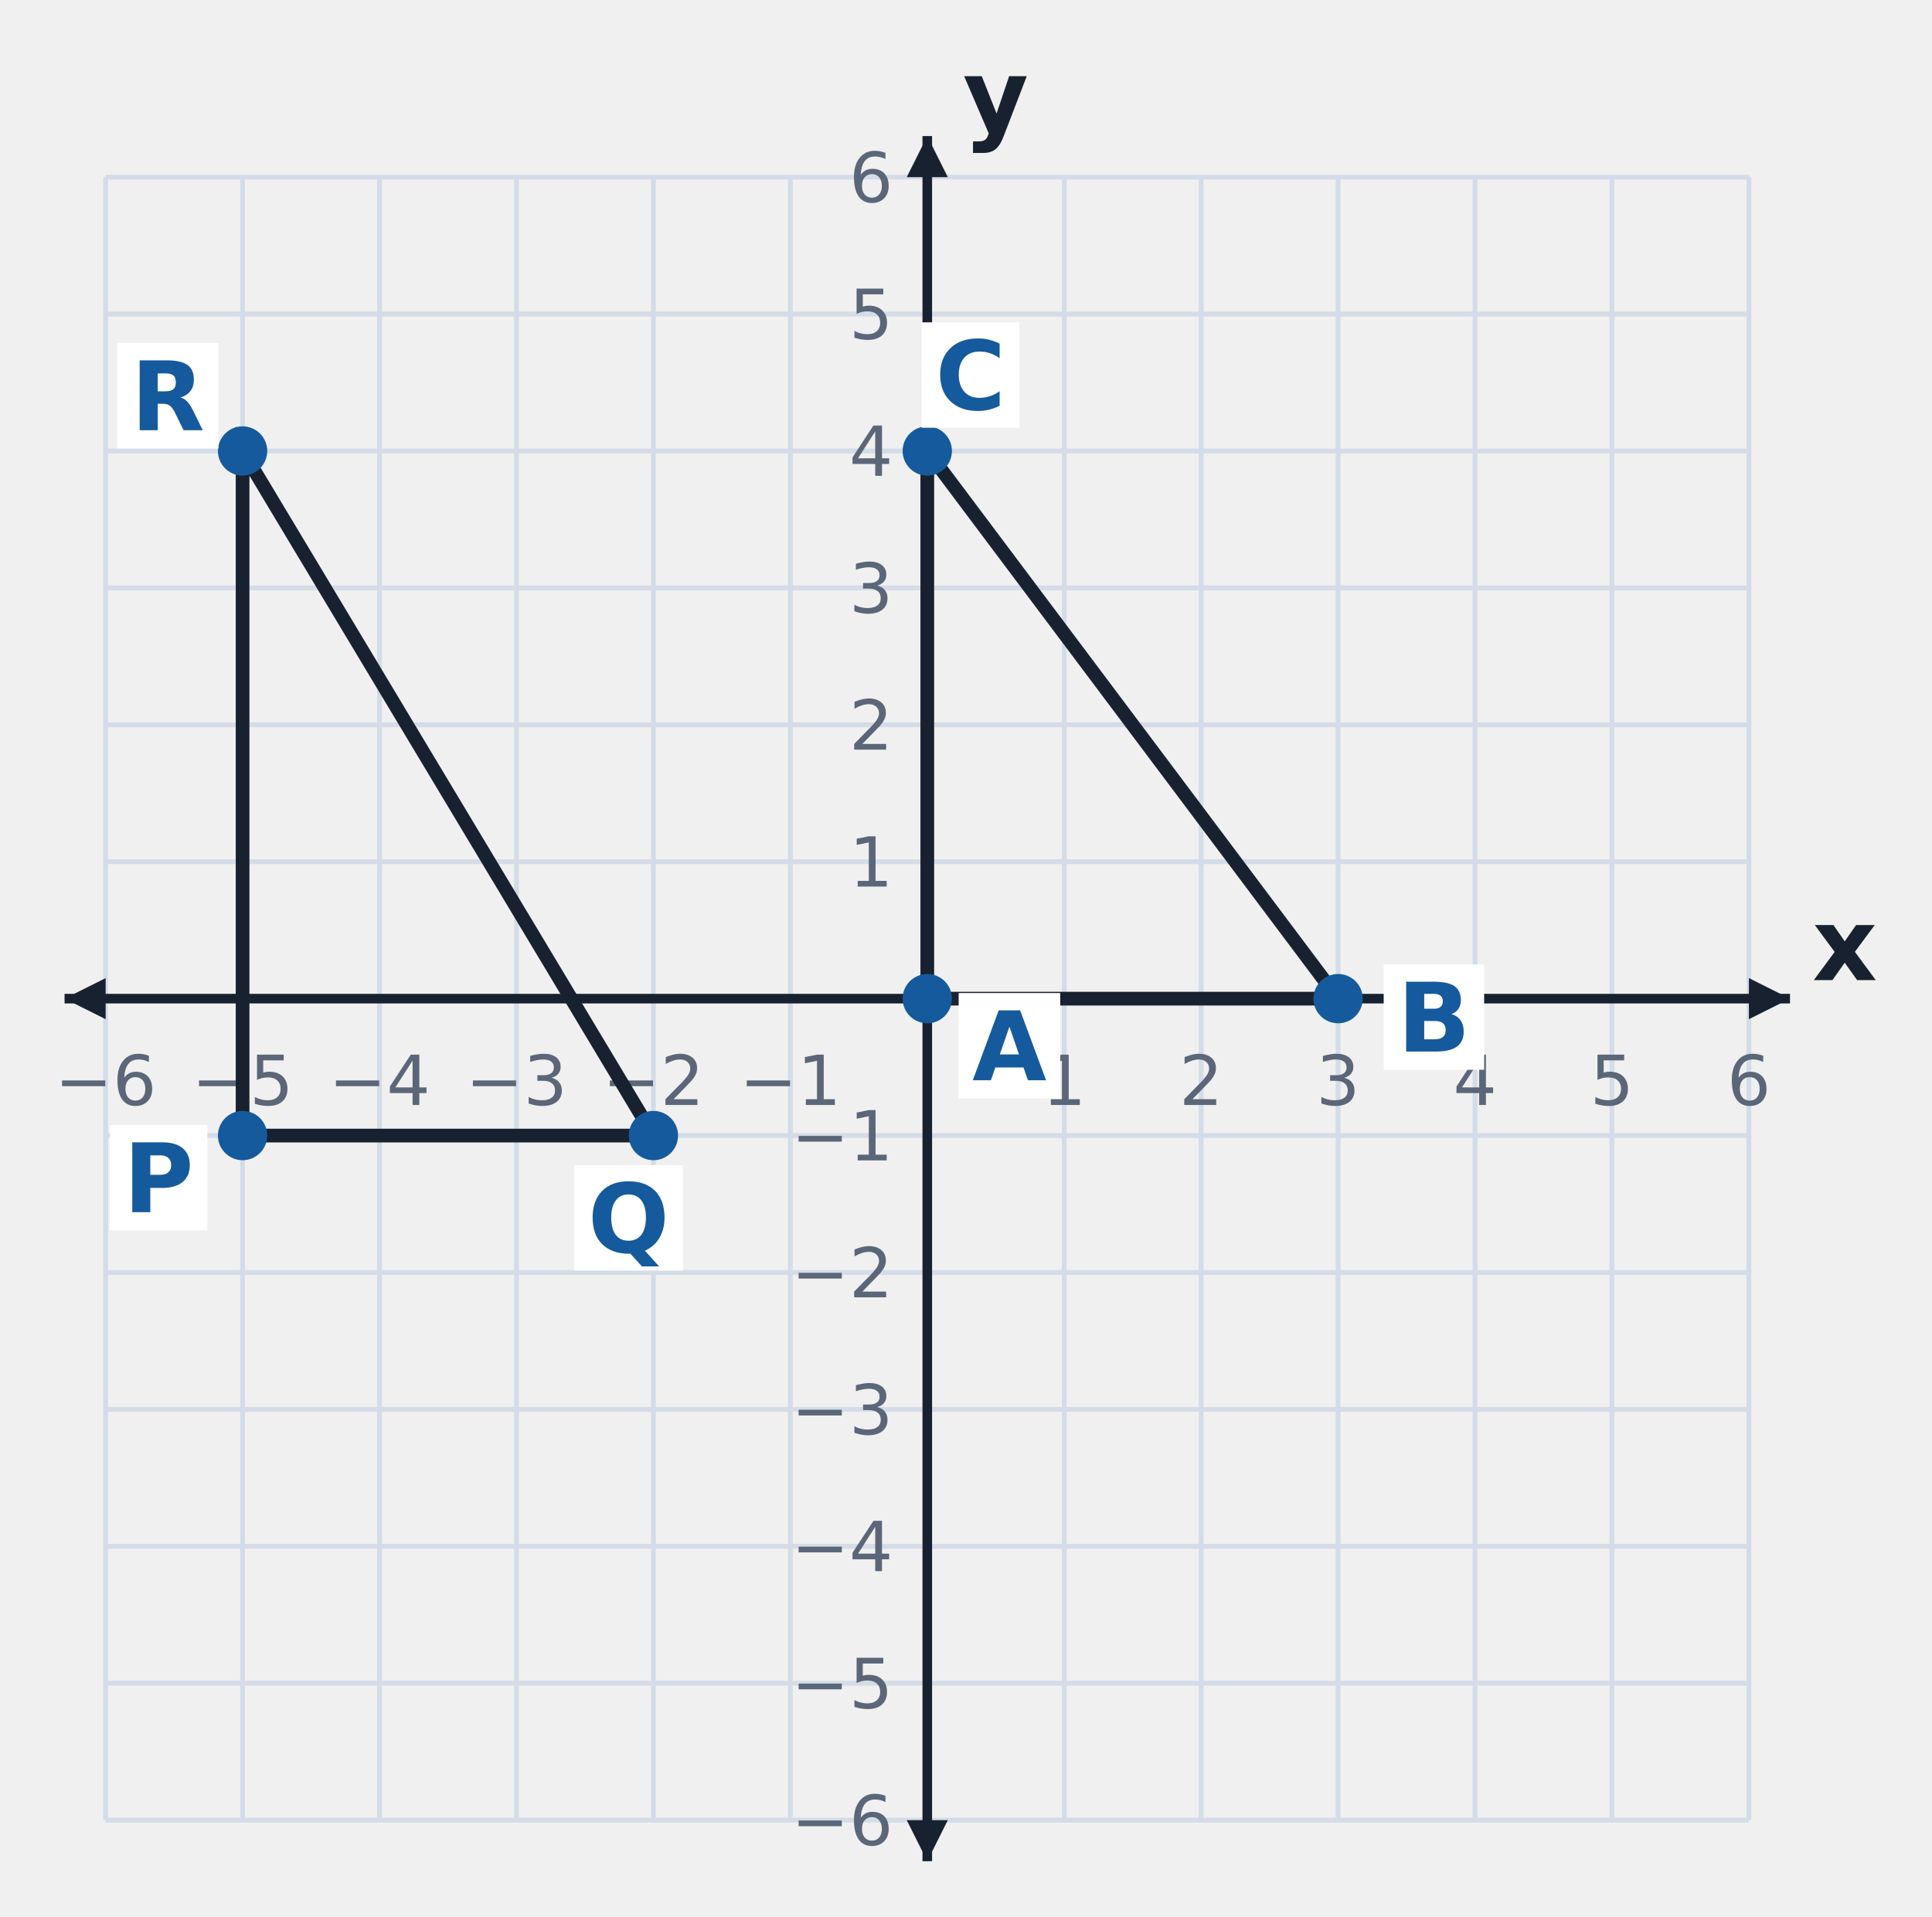
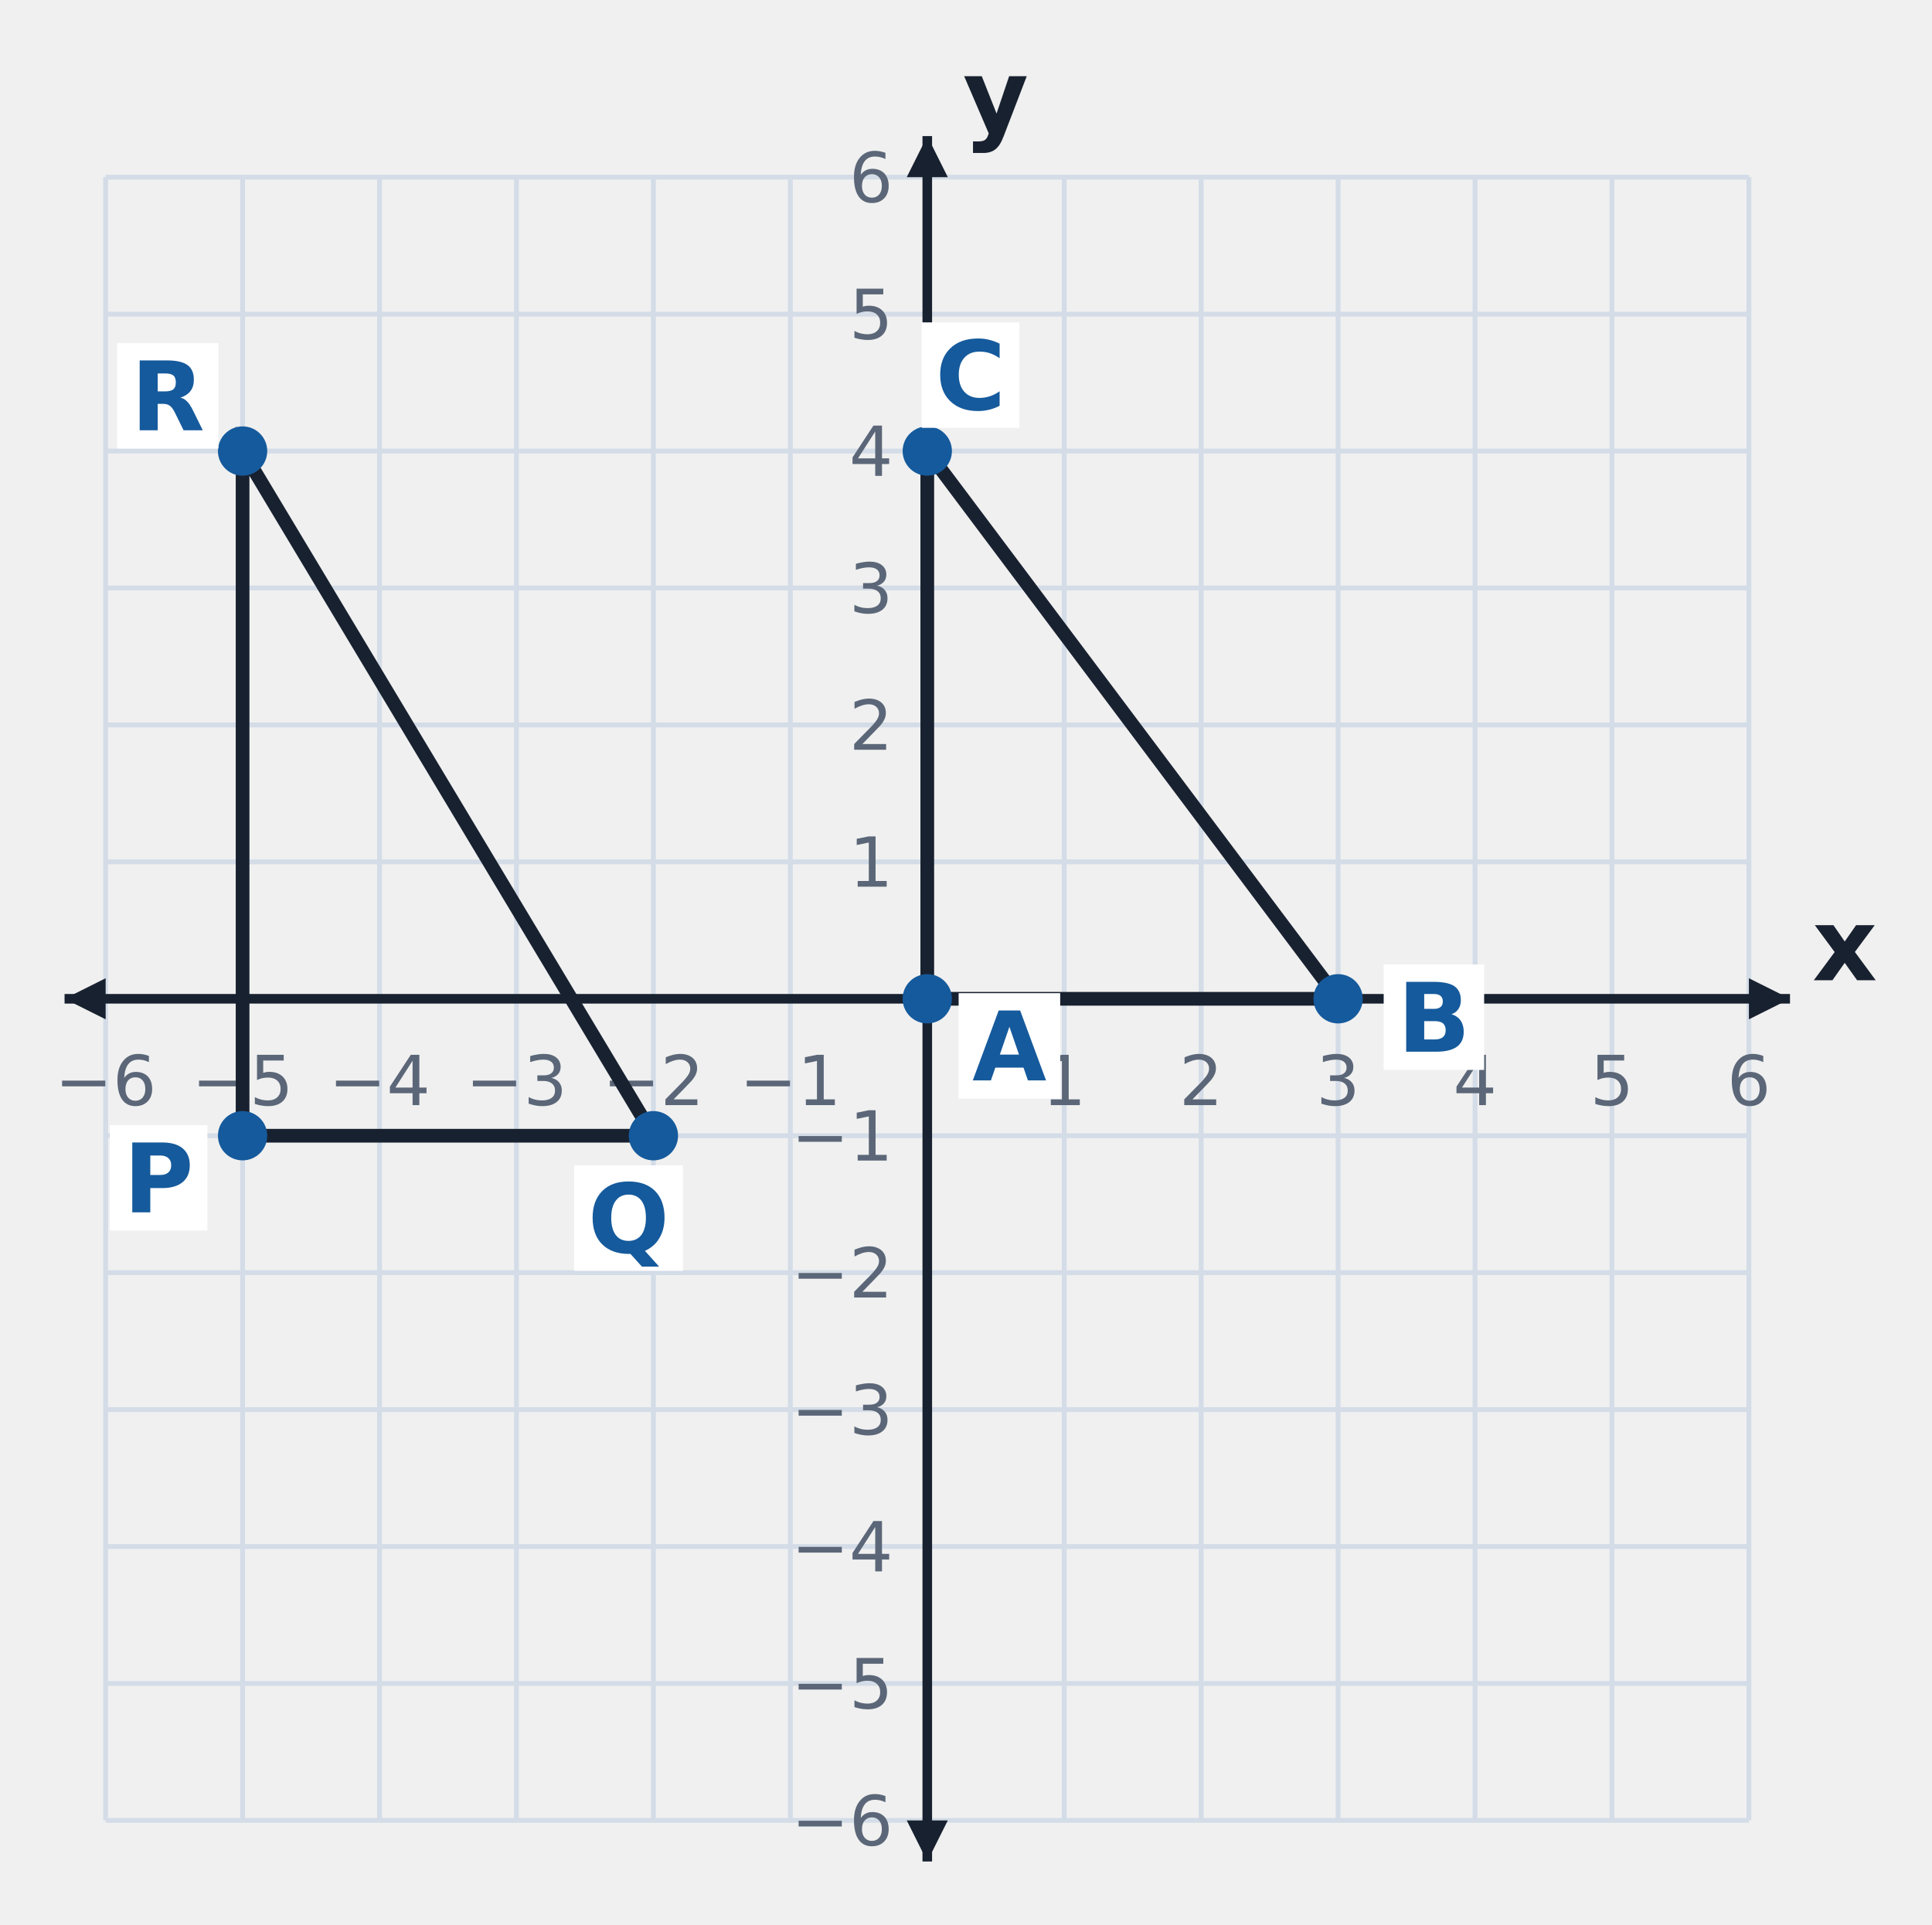
- <svg xmlns="http://www.w3.org/2000/svg" xmlns:xlink="http://www.w3.org/1999/xlink" version="1.1" width="282.17" height="279.927" viewBox="0 0 282.17 279.927">
+ <svg xmlns="http://www.w3.org/2000/svg" xmlns:xlink="http://www.w3.org/1999/xlink" version="1.1" width="282.17" height="281.077" viewBox="0 0 282.17 281.077">
  <defs>
    <clipPath id="clip_1">
-       <path transform="matrix(1,0,0,-1,-68.57043,319.8766)" d="M68.57 39.95H350.741V319.877H68.57Z" clip-rule="evenodd" />
+       <path transform="matrix(1,0,0,-1,-68.57043,319.8766)" d="M68.57 38.8H350.741V319.877H68.57Z" clip-rule="evenodd" />
    </clipPath>
    <path id="font_2_89" d="M.222 .28 .025 .547H.21L.322 .385 .435 .547H.62L.423 .281 .63 0H.445L.322 .173 .2 0H.015L.222 .28Z" />
    <path id="font_2_90" d="M.012 .547H.187L.334 .176 .459 .547H.634L.404-.051C.381-.112 .354-.155 .323-.179 .292-.204 .252-.216 .201-.216H.1V-.101H.155C.184-.101 .206-.096 .219-.086 .233-.077 .243-.06 .251-.036L.256-.021 .012 .547Z" />
    <path id="font_3_1" d="M.106 .355H.732V.272H.106V.355Z" />
    <path id="font_3_24" d="M.33 .403C.286 .403 .251 .388 .225 .358 .199 .328 .186 .286 .186 .233 .186 .181 .199 .14 .225 .109 .251 .079 .286 .063 .33 .063 .374 .063 .409 .079 .435 .109 .461 .14 .474 .181 .474 .233 .474 .286 .461 .328 .435 .358 .409 .388 .374 .403 .33 .403M.526 .713V.623C.501 .635 .476 .644 .451 .65 .426 .656 .401 .659 .376 .659 .311 .659 .261 .637 .227 .593 .192 .549 .173 .483 .168 .394 .187 .422 .211 .444 .24 .459 .269 .474 .301 .481 .336 .481 .409 .481 .467 .459 .51 .415 .552 .37 .573 .31 .573 .233 .573 .159 .551 .098 .507 .053 .463 .008 .404-.015 .33-.015 .246-.015 .181 .018 .137 .082 .092 .147 .07 .241 .07 .364 .07 .479 .097 .571 .152 .639 .207 .708 .28 .742 .372 .742 .397 .742 .422 .74 .447 .735 .472 .73 .499 .723 .526 .713Z" />
    <path id="font_3_23" d="M.108 .729H.495V.646H.198V.468C.213 .473 .227 .476 .241 .479 .256 .481 .27 .482 .284 .482 .366 .482 .43 .46 .478 .415 .525 .371 .549 .31 .549 .234 .549 .155 .524 .094 .476 .051 .427 .007 .358-.015 .269-.015 .238-.015 .207-.012 .176-.007 .144-.002 .111 .006 .077 .017V.116C.106 .1 .137 .088 .168 .08 .199 .072 .232 .068 .267 .068 .323 .068 .368 .083 .401 .113 .434 .143 .45 .183 .45 .234 .45 .285 .434 .325 .401 .355 .368 .385 .323 .399 .267 .399 .241 .399 .214 .396 .188 .391 .162 .385 .135 .376 .108 .363V.729Z" />
    <path id="font_3_22" d="M.378 .643 .129 .254H.378V.643M.352 .729H.476V.254H.58V.172H.476V0H.378V.172H.049V.267L.352 .729Z" />
    <path id="font_3_21" d="M.406 .394C.453 .383 .49 .362 .516 .33 .543 .298 .556 .259 .556 .212 .556 .14 .531 .084 .482 .045 .432 .005 .362-.015 .271-.015 .24-.015 .209-.012 .177-.006 .144 0 .111 .009 .076 .021V.117C.104 .101 .133 .089 .166 .081 .199 .072 .233 .068 .268 .068 .33 .068 .377 .081 .409 .105 .442 .13 .458 .165 .458 .212 .458 .255 .443 .289 .413 .313 .383 .337 .341 .35 .287 .35H.202V.431H.291C.34 .431 .377 .44 .402 .46 .428 .479 .441 .507 .441 .543 .441 .581 .428 .609 .401 .629 .375 .649 .337 .659 .287 .659 .26 .659 .231 .656 .2 .65 .169 .645 .135 .635 .098 .623V.711C.136 .721 .171 .729 .203 .734 .236 .74 .267 .742 .296 .742 .371 .742 .43 .725 .474 .691 .517 .657 .539 .611 .539 .553 .539 .513 .528 .479 .504 .451 .481 .424 .448 .404 .406 .394Z" />
    <path id="font_3_20" d="M.192 .083H.536V0H.073V.083C.111 .122 .162 .174 .226 .239 .291 .304 .332 .346 .348 .365 .38 .401 .402 .431 .414 .455 .427 .48 .433 .504 .433 .528 .433 .567 .42 .598 .392 .623 .365 .647 .33 .659 .286 .659 .255 .659 .223 .654 .188 .643 .154 .632 .117 .616 .078 .594V.693C.118 .709 .155 .722 .189 .73 .224 .738 .256 .742 .284 .742 .36 .742 .42 .723 .465 .686 .51 .648 .532 .597 .532 .534 .532 .504 .527 .476 .515 .449 .504 .422 .484 .39 .454 .354 .446 .345 .42 .317 .376 .272 .333 .227 .271 .164 .192 .083Z" />
    <path id="font_3_19" d="M.124 .083H.285V.64L.11 .604V.694L.284 .729H.383V.083H.544V0H.124V.083Z" />
    <path id="font_2_34" d="M.534 .133H.24L.194 0H.005L.275 .729H.499L.769 0H.58L.534 .133M.287 .269H.487L.387 .559 .287 .269Z" />
    <path id="font_2_35" d="M.384 .447C.413 .447 .436 .454 .451 .467 .466 .48 .474 .499 .474 .524 .474 .549 .466 .569 .451 .582 .436 .595 .413 .602 .384 .602H.28V.447H.384M.39 .128C.428 .128 .456 .136 .475 .152 .494 .168 .504 .192 .504 .224 .504 .256 .494 .28 .476 .296 .457 .311 .428 .319 .39 .319H.28V.128H.39M.565 .391C.605 .379 .637 .357 .659 .326 .681 .294 .692 .255 .692 .209 .692 .139 .668 .086 .621 .052 .573 .017 .501 0 .404 0H.092V.729H.374C.475 .729 .549 .714 .594 .684 .639 .653 .662 .604 .662 .537 .662 .501 .654 .471 .637 .446 .621 .421 .597 .403 .565 .391Z" />
    <path id="font_2_36" d="M.67 .04C.635 .022 .599 .008 .562-.001 .525-.01 .486-.015 .445-.015 .323-.015 .227 .019 .156 .087 .085 .155 .05 .247 .05 .364 .05 .48 .085 .572 .156 .64 .227 .708 .323 .742 .445 .742 .486 .742 .525 .738 .562 .728 .599 .719 .635 .706 .67 .688V.536C.635 .56 .601 .578 .567 .589 .533 .6 .497 .605 .46 .605 .393 .605 .34 .584 .302 .541 .263 .498 .244 .439 .244 .364 .244 .288 .263 .229 .302 .186 .34 .144 .393 .122 .46 .122 .497 .122 .533 .128 .567 .139 .601 .15 .635 .167 .67 .191V.04Z" />
    <path id="font_2_49" d="M.092 .729H.404C.497 .729 .568 .709 .617 .668 .667 .626 .692 .568 .692 .491 .692 .415 .667 .356 .617 .315 .568 .274 .497 .253 .404 .253H.28V0H.092V.729M.28 .593V.39H.384C.42 .39 .448 .398 .468 .416 .488 .434 .498 .459 .498 .491 .498 .524 .488 .549 .468 .566 .448 .584 .42 .593 .384 .593H.28Z" />
    <path id="font_2_50" d="M.445-.014H.43C.31-.014 .217 .02 .15 .086 .083 .152 .05 .245 .05 .364 .05 .482 .083 .574 .15 .642 .216 .709 .308 .742 .425 .742 .543 .742 .635 .709 .701 .643 .767 .576 .8 .483 .8 .364 .8 .281 .782 .211 .747 .152 .712 .092 .662 .048 .596 .018L.743-.146H.564L.445-.014M.425 .605C.368 .605 .323 .584 .292 .542 .26 .5 .244 .44 .244 .364 .244 .285 .26 .226 .291 .184 .321 .143 .366 .122 .425 .122 .482 .122 .527 .143 .559 .185 .59 .228 .606 .287 .606 .364 .606 .44 .59 .5 .559 .542 .527 .584 .482 .605 .425 .605Z" />
    <path id="font_2_51" d="M.359 .406C.398 .406 .427 .414 .444 .428 .461 .443 .469 .467 .469 .5 .469 .533 .461 .557 .444 .571 .427 .586 .398 .593 .359 .593H.28V.406H.359M.28 .276V0H.092V.729H.379C.475 .729 .545 .713 .59 .681 .635 .649 .657 .598 .657 .528 .657 .48 .646 .441 .622 .41 .599 .379 .564 .356 .517 .341 .543 .335 .566 .322 .586 .301 .607 .281 .627 .249 .648 .207L.75 0H.55L.461 .181C.443 .218 .425 .243 .406 .256 .388 .27 .364 .276 .333 .276H.28Z" />
  </defs>
  <g clip-path="url(#clip_1)">
    <path transform="matrix(1,0,0,-1,-68.57043,319.8766)" stroke-width=".7" stroke-linecap="butt" stroke-miterlimit="10" stroke-linejoin="miter" fill="none" stroke="#d3dce7" d="M84 54V294" />
    <path transform="matrix(1,0,0,-1,-68.57043,319.8766)" stroke-width=".7" stroke-linecap="butt" stroke-miterlimit="10" stroke-linejoin="miter" fill="none" stroke="#d3dce7" d="M104 54V294" />
    <path transform="matrix(1,0,0,-1,-68.57043,319.8766)" stroke-width=".7" stroke-linecap="butt" stroke-miterlimit="10" stroke-linejoin="miter" fill="none" stroke="#d3dce7" d="M124 54V294" />
    <path transform="matrix(1,0,0,-1,-68.57043,319.8766)" stroke-width=".7" stroke-linecap="butt" stroke-miterlimit="10" stroke-linejoin="miter" fill="none" stroke="#d3dce7" d="M144 54V294" />
    <path transform="matrix(1,0,0,-1,-68.57043,319.8766)" stroke-width=".7" stroke-linecap="butt" stroke-miterlimit="10" stroke-linejoin="miter" fill="none" stroke="#d3dce7" d="M164 54V294" />
    <path transform="matrix(1,0,0,-1,-68.57043,319.8766)" stroke-width=".7" stroke-linecap="butt" stroke-miterlimit="10" stroke-linejoin="miter" fill="none" stroke="#d3dce7" d="M184 54V294" />
    <path transform="matrix(1,0,0,-1,-68.57043,319.8766)" stroke-width=".7" stroke-linecap="butt" stroke-miterlimit="10" stroke-linejoin="miter" fill="none" stroke="#d3dce7" d="M204 54V294" />
    <path transform="matrix(1,0,0,-1,-68.57043,319.8766)" stroke-width=".7" stroke-linecap="butt" stroke-miterlimit="10" stroke-linejoin="miter" fill="none" stroke="#d3dce7" d="M224 54V294" />
    <path transform="matrix(1,0,0,-1,-68.57043,319.8766)" stroke-width=".7" stroke-linecap="butt" stroke-miterlimit="10" stroke-linejoin="miter" fill="none" stroke="#d3dce7" d="M244 54V294" />
    <path transform="matrix(1,0,0,-1,-68.57043,319.8766)" stroke-width=".7" stroke-linecap="butt" stroke-miterlimit="10" stroke-linejoin="miter" fill="none" stroke="#d3dce7" d="M264 54V294" />
    <path transform="matrix(1,0,0,-1,-68.57043,319.8766)" stroke-width=".7" stroke-linecap="butt" stroke-miterlimit="10" stroke-linejoin="miter" fill="none" stroke="#d3dce7" d="M284 54V294" />
    <path transform="matrix(1,0,0,-1,-68.57043,319.8766)" stroke-width=".7" stroke-linecap="butt" stroke-miterlimit="10" stroke-linejoin="miter" fill="none" stroke="#d3dce7" d="M304 54V294" />
    <path transform="matrix(1,0,0,-1,-68.57043,319.8766)" stroke-width=".7" stroke-linecap="butt" stroke-miterlimit="10" stroke-linejoin="miter" fill="none" stroke="#d3dce7" d="M324 54V294" />
    <path transform="matrix(1,0,0,-1,-68.57043,319.8766)" stroke-width=".7" stroke-linecap="butt" stroke-miterlimit="10" stroke-linejoin="miter" fill="none" stroke="#d3dce7" d="M84 54H324" />
    <path transform="matrix(1,0,0,-1,-68.57043,319.8766)" stroke-width=".7" stroke-linecap="butt" stroke-miterlimit="10" stroke-linejoin="miter" fill="none" stroke="#d3dce7" d="M84 74H324" />
    <path transform="matrix(1,0,0,-1,-68.57043,319.8766)" stroke-width=".7" stroke-linecap="butt" stroke-miterlimit="10" stroke-linejoin="miter" fill="none" stroke="#d3dce7" d="M84 94H324" />
    <path transform="matrix(1,0,0,-1,-68.57043,319.8766)" stroke-width=".7" stroke-linecap="butt" stroke-miterlimit="10" stroke-linejoin="miter" fill="none" stroke="#d3dce7" d="M84 114H324" />
    <path transform="matrix(1,0,0,-1,-68.57043,319.8766)" stroke-width=".7" stroke-linecap="butt" stroke-miterlimit="10" stroke-linejoin="miter" fill="none" stroke="#d3dce7" d="M84 134H324" />
    <path transform="matrix(1,0,0,-1,-68.57043,319.8766)" stroke-width=".7" stroke-linecap="butt" stroke-miterlimit="10" stroke-linejoin="miter" fill="none" stroke="#d3dce7" d="M84 154H324" />
    <path transform="matrix(1,0,0,-1,-68.57043,319.8766)" stroke-width=".7" stroke-linecap="butt" stroke-miterlimit="10" stroke-linejoin="miter" fill="none" stroke="#d3dce7" d="M84 174H324" />
    <path transform="matrix(1,0,0,-1,-68.57043,319.8766)" stroke-width=".7" stroke-linecap="butt" stroke-miterlimit="10" stroke-linejoin="miter" fill="none" stroke="#d3dce7" d="M84 194H324" />
    <path transform="matrix(1,0,0,-1,-68.57043,319.8766)" stroke-width=".7" stroke-linecap="butt" stroke-miterlimit="10" stroke-linejoin="miter" fill="none" stroke="#d3dce7" d="M84 214H324" />
    <path transform="matrix(1,0,0,-1,-68.57043,319.8766)" stroke-width=".7" stroke-linecap="butt" stroke-miterlimit="10" stroke-linejoin="miter" fill="none" stroke="#d3dce7" d="M84 234H324" />
    <path transform="matrix(1,0,0,-1,-68.57043,319.8766)" stroke-width=".7" stroke-linecap="butt" stroke-miterlimit="10" stroke-linejoin="miter" fill="none" stroke="#d3dce7" d="M84 254H324" />
    <path transform="matrix(1,0,0,-1,-68.57043,319.8766)" stroke-width=".7" stroke-linecap="butt" stroke-miterlimit="10" stroke-linejoin="miter" fill="none" stroke="#d3dce7" d="M84 274H324" />
    <path transform="matrix(1,0,0,-1,-68.57043,319.8766)" stroke-width=".7" stroke-linecap="butt" stroke-miterlimit="10" stroke-linejoin="miter" fill="none" stroke="#d3dce7" d="M84 294H324" />
    <path transform="matrix(1,0,0,-1,-68.57043,319.8766)" stroke-width="1.4" stroke-linecap="butt" stroke-miterlimit="10" stroke-linejoin="miter" fill="none" stroke="#18212f" d="M78 174H330" />
    <path transform="matrix(1,0,0,-1,-68.57043,319.8766)" d="M330 174 324 177V171Z" fill="#18212f" fill-rule="evenodd" />
    <path transform="matrix(1,0,0,-1,-68.57043,319.8766)" d="M78 174 84 171V177Z" fill="#18212f" fill-rule="evenodd" />
    <use data-text="x" xlink:href="#font_2_89" transform="matrix(14.7,0,0,-14.7,264.6887,143.1686)" fill="#18212f" />
    <path transform="matrix(1,0,0,-1,-68.57043,319.8766)" stroke-width="1.4" stroke-linecap="butt" stroke-miterlimit="10" stroke-linejoin="miter" fill="none" stroke="#18212f" d="M204 48V300" />
    <path transform="matrix(1,0,0,-1,-68.57043,319.8766)" d="M204 300 201 294H207Z" fill="#18212f" fill-rule="evenodd" />
    <path transform="matrix(1,0,0,-1,-68.57043,319.8766)" d="M204 48 207 54H201Z" fill="#18212f" fill-rule="evenodd" />
    <use data-text="y" xlink:href="#font_2_90" transform="matrix(14.7,0,0,-14.7,140.6385,19.16855)" fill="#18212f" />
    <use data-text="−" xlink:href="#font_3_1" transform="matrix(10.08,0,0,-10.08,8,161.4053)" fill="#5b6778" />
    <use data-text="6" xlink:href="#font_3_24" transform="matrix(10.08,0,0,-10.08,16.44704,161.4053)" fill="#5b6778" />
    <use data-text="−" xlink:href="#font_3_1" transform="matrix(10.08,0,0,-10.08,28,161.4053)" fill="#5b6778" />
    <use data-text="5" xlink:href="#font_3_23" transform="matrix(10.08,0,0,-10.08,36.44705,161.4053)" fill="#5b6778" />
    <use data-text="−" xlink:href="#font_3_1" transform="matrix(10.08,0,0,-10.08,47.99997,161.4053)" fill="#5b6778" />
    <use data-text="4" xlink:href="#font_3_22" transform="matrix(10.08,0,0,-10.08,56.44702,161.4053)" fill="#5b6778" />
    <use data-text="−" xlink:href="#font_3_1" transform="matrix(10.08,0,0,-10.08,67.99998,161.4053)" fill="#5b6778" />
    <use data-text="3" xlink:href="#font_3_21" transform="matrix(10.08,0,0,-10.08,76.44702,161.4053)" fill="#5b6778" />
    <use data-text="−" xlink:href="#font_3_1" transform="matrix(10.08,0,0,-10.08,87.99998,161.4053)" fill="#5b6778" />
    <use data-text="2" xlink:href="#font_3_20" transform="matrix(10.08,0,0,-10.08,96.44702,161.4053)" fill="#5b6778" />
    <use data-text="−" xlink:href="#font_3_1" transform="matrix(10.08,0,0,-10.08,108,161.4053)" fill="#5b6778" />
    <use data-text="1" xlink:href="#font_3_19" transform="matrix(10.08,0,0,-10.08,116.447,161.4053)" fill="#5b6778" />
    <use data-text="1" xlink:href="#font_3_19" transform="matrix(10.08,0,0,-10.08,152.223,161.4053)" fill="#5b6778" />
    <use data-text="2" xlink:href="#font_3_20" transform="matrix(10.08,0,0,-10.08,172.223,161.4053)" fill="#5b6778" />
    <use data-text="3" xlink:href="#font_3_21" transform="matrix(10.08,0,0,-10.08,192.223,161.4053)" fill="#5b6778" />
    <use data-text="4" xlink:href="#font_3_22" transform="matrix(10.08,0,0,-10.08,212.223,161.4053)" fill="#5b6778" />
    <use data-text="5" xlink:href="#font_3_23" transform="matrix(10.08,0,0,-10.08,232.223,161.4053)" fill="#5b6778" />
    <use data-text="6" xlink:href="#font_3_24" transform="matrix(10.08,0,0,-10.08,252.223,161.4053)" fill="#5b6778" />
    <use data-text="−" xlink:href="#font_3_1" transform="matrix(10.08,0,0,-10.08,115.5705,269.5054)" fill="#5b6778" />
    <use data-text="6" xlink:href="#font_3_24" transform="matrix(10.08,0,0,-10.08,124.0175,269.5054)" fill="#5b6778" />
    <use data-text="−" xlink:href="#font_3_1" transform="matrix(10.08,0,0,-10.08,115.5705,249.5054)" fill="#5b6778" />
    <use data-text="5" xlink:href="#font_3_23" transform="matrix(10.08,0,0,-10.08,124.0175,249.5054)" fill="#5b6778" />
    <use data-text="−" xlink:href="#font_3_1" transform="matrix(10.08,0,0,-10.08,115.5705,229.5054)" fill="#5b6778" />
    <use data-text="4" xlink:href="#font_3_22" transform="matrix(10.08,0,0,-10.08,124.0175,229.5054)" fill="#5b6778" />
    <use data-text="−" xlink:href="#font_3_1" transform="matrix(10.08,0,0,-10.08,115.5705,209.5054)" fill="#5b6778" />
    <use data-text="3" xlink:href="#font_3_21" transform="matrix(10.08,0,0,-10.08,124.0175,209.5054)" fill="#5b6778" />
    <use data-text="−" xlink:href="#font_3_1" transform="matrix(10.08,0,0,-10.08,115.5705,189.5054)" fill="#5b6778" />
    <use data-text="2" xlink:href="#font_3_20" transform="matrix(10.08,0,0,-10.08,124.0175,189.5054)" fill="#5b6778" />
    <use data-text="−" xlink:href="#font_3_1" transform="matrix(10.08,0,0,-10.08,115.5705,169.5054)" fill="#5b6778" />
    <use data-text="1" xlink:href="#font_3_19" transform="matrix(10.08,0,0,-10.08,124.0175,169.5054)" fill="#5b6778" />
    <use data-text="1" xlink:href="#font_3_19" transform="matrix(10.08,0,0,-10.08,124.0164,129.5054)" fill="#5b6778" />
    <use data-text="2" xlink:href="#font_3_20" transform="matrix(10.08,0,0,-10.08,124.0164,109.5054)" fill="#5b6778" />
    <use data-text="3" xlink:href="#font_3_21" transform="matrix(10.08,0,0,-10.08,124.0164,89.50536)" fill="#5b6778" />
    <use data-text="4" xlink:href="#font_3_22" transform="matrix(10.08,0,0,-10.08,124.0164,69.50536)" fill="#5b6778" />
    <use data-text="5" xlink:href="#font_3_23" transform="matrix(10.08,0,0,-10.08,124.0164,49.50537)" fill="#5b6778" />
    <use data-text="6" xlink:href="#font_3_24" transform="matrix(10.08,0,0,-10.08,124.0164,29.50537)" fill="#5b6778" />
    <path transform="matrix(1,0,0,-1,-68.57043,319.8766)" stroke-width="2" stroke-linecap="butt" stroke-miterlimit="10" stroke-linejoin="miter" fill="none" stroke="#18212f" d="M204 174H264L204 254Z" />
    <path transform="matrix(1,0,0,-1,-68.57043,319.8766)" stroke-width="2" stroke-linecap="butt" stroke-miterlimit="10" stroke-linejoin="miter" fill="none" stroke="#18212f" d="M104 154H164L104 254Z" />
    <path transform="matrix(1,0,0,-1,-68.57043,319.8766)" d="M207.6 174C207.6 175.988 205.988 177.6 204 177.6 202.012 177.6 200.4 175.988 200.4 174 200.4 172.012 202.012 170.4 204 170.4 205.988 170.4 207.6 172.012 207.6 174" fill="#155a9c" fill-rule="evenodd" />
    <path transform="matrix(1,0,0,-1,-68.57043,319.8766)" d="M208.579 159.422H223.414V174.822H208.579Z" fill="#ffffff" fill-rule="evenodd" />
    <use data-text="A" xlink:href="#font_2_34" transform="matrix(14,0,0,-14,142.0082,157.7949)" fill="#155a9c" />
    <path transform="matrix(1,0,0,-1,-68.57043,319.8766)" d="M267.6 174C267.6 175.988 265.988 177.6 264 177.6 262.012 177.6 260.4 175.988 260.4 174 260.4 172.012 262.012 170.4 264 170.4 265.988 170.4 267.6 172.012 267.6 174" fill="#155a9c" fill-rule="evenodd" />
    <path transform="matrix(1,0,0,-1,-68.57043,319.8766)" d="M270.659 163.61H285.329V179.01H270.659Z" fill="#ffffff" fill-rule="evenodd" />
    <use data-text="B" xlink:href="#font_2_35" transform="matrix(14,0,0,-14,204.0882,153.6065)" fill="#155a9c" />
    <path transform="matrix(1,0,0,-1,-68.57043,319.8766)" d="M207.6 254C207.6 255.988 205.988 257.6 204 257.6 202.012 257.6 200.4 255.988 200.4 254 200.4 252.012 202.012 250.4 204 250.4 205.988 250.4 207.6 252.012 207.6 254" fill="#155a9c" fill-rule="evenodd" />
    <path transform="matrix(1,0,0,-1,-68.57043,319.8766)" d="M203.185 257.391H217.46V272.791H203.185Z" fill="#ffffff" fill-rule="evenodd" />
    <use data-text="C" xlink:href="#font_2_36" transform="matrix(14,0,0,-14,136.6147,59.82565)" fill="#155a9c" />
    <path transform="matrix(1,0,0,-1,-68.57043,319.8766)" d="M107.6 154C107.6 155.988 105.988 157.6 104 157.6 102.012 157.6 100.4 155.988 100.4 154 100.4 152.012 102.012 150.4 104 150.4 105.988 150.4 107.6 152.012 107.6 154" fill="#155a9c" fill-rule="evenodd" />
    <path transform="matrix(1,0,0,-1,-68.57043,319.8766)" d="M84.601 140.148H98.862V155.548H84.601Z" fill="#ffffff" fill-rule="evenodd" />
    <use data-text="P" xlink:href="#font_2_49" transform="matrix(14,0,0,-14,18.0306,177.0686)" fill="#155a9c" />
    <path transform="matrix(1,0,0,-1,-68.57043,319.8766)" d="M167.6 154C167.6 155.988 165.988 157.6 164 157.6 162.012 157.6 160.4 155.988 160.4 154 160.4 152.012 162.012 150.4 164 150.4 165.988 150.4 167.6 152.012 167.6 154" fill="#155a9c" fill-rule="evenodd" />
    <path transform="matrix(1,0,0,-1,-68.57043,319.8766)" d="M152.423 134.27H168.325V149.67H152.423Z" fill="#ffffff" fill-rule="evenodd" />
    <use data-text="Q" xlink:href="#font_2_50" transform="matrix(14,0,0,-14,85.85278,182.9463)" fill="#155a9c" />
    <path transform="matrix(1,0,0,-1,-68.57043,319.8766)" d="M107.6 254C107.6 255.988 105.988 257.6 104 257.6 102.012 257.6 100.4 255.988 100.4 254 100.4 252.012 102.012 250.4 104 250.4 105.988 250.4 107.6 252.012 107.6 254" fill="#155a9c" fill-rule="evenodd" />
    <path transform="matrix(1,0,0,-1,-68.57043,319.8766)" d="M85.684 254.37H100.464V269.77H85.684Z" fill="#ffffff" fill-rule="evenodd" />
    <use data-text="R" xlink:href="#font_2_51" transform="matrix(14,0,0,-14,19.11363,62.84677)" fill="#155a9c" />
  </g>
</svg>
